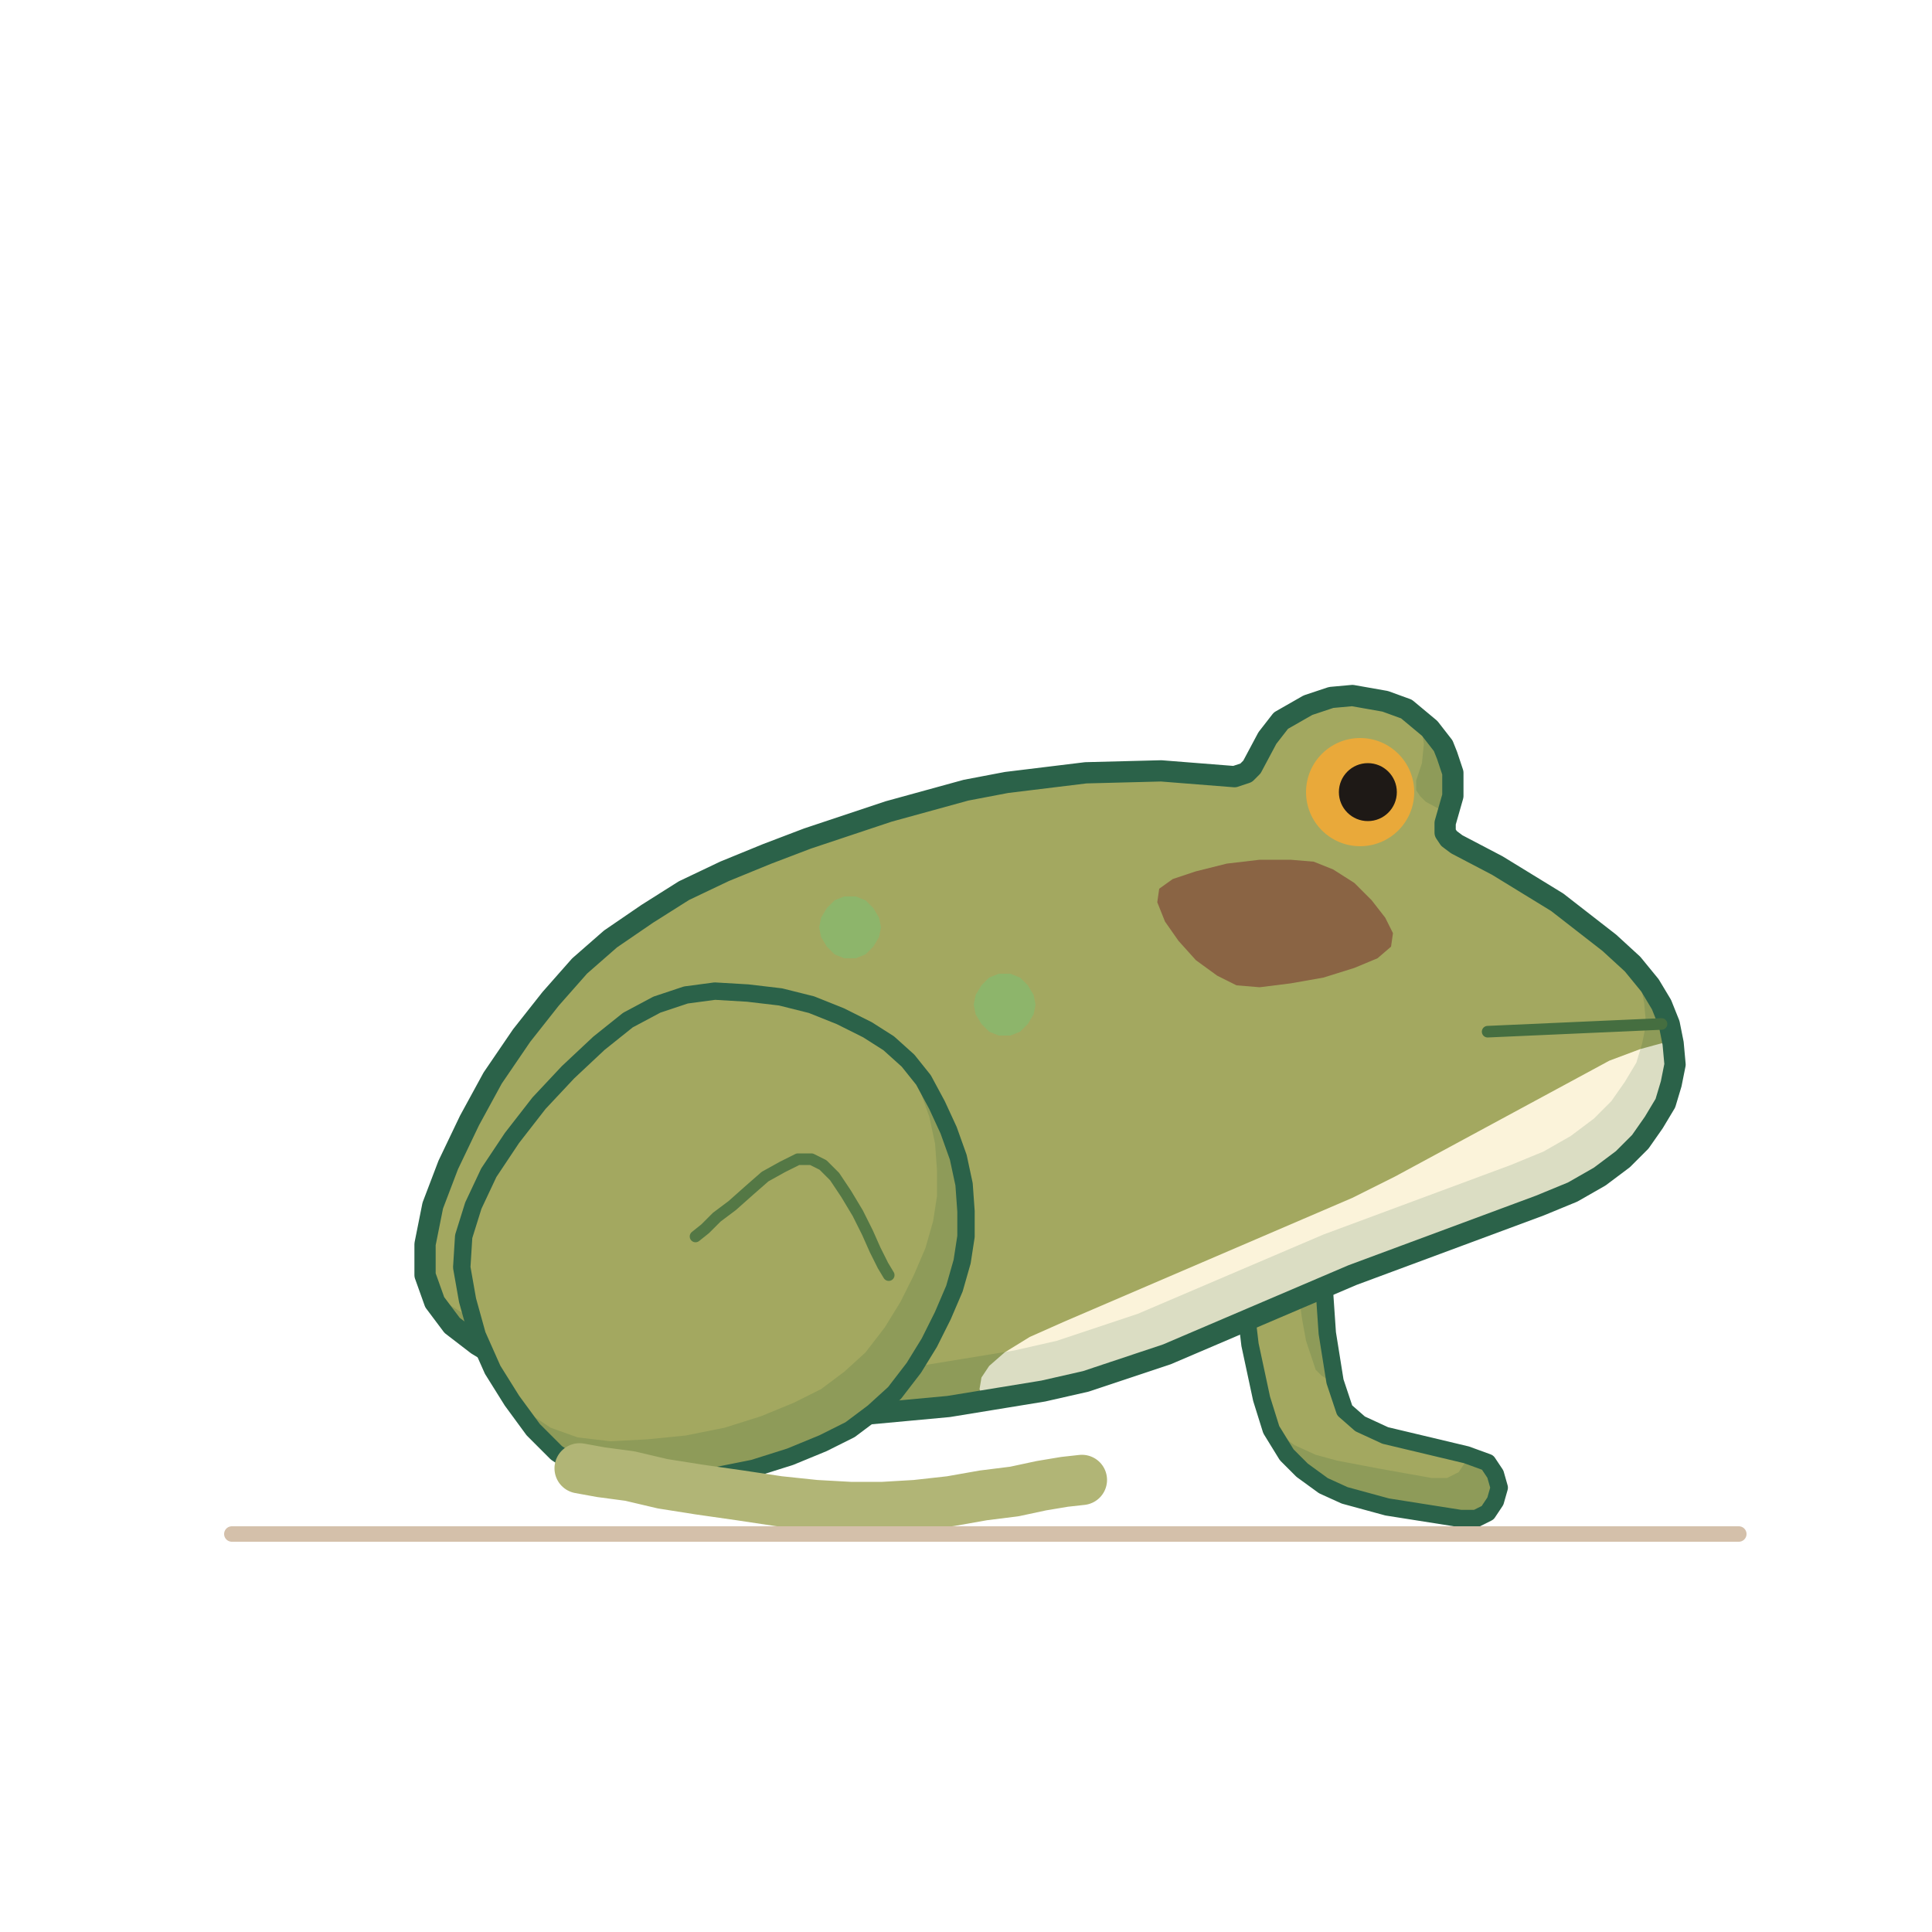
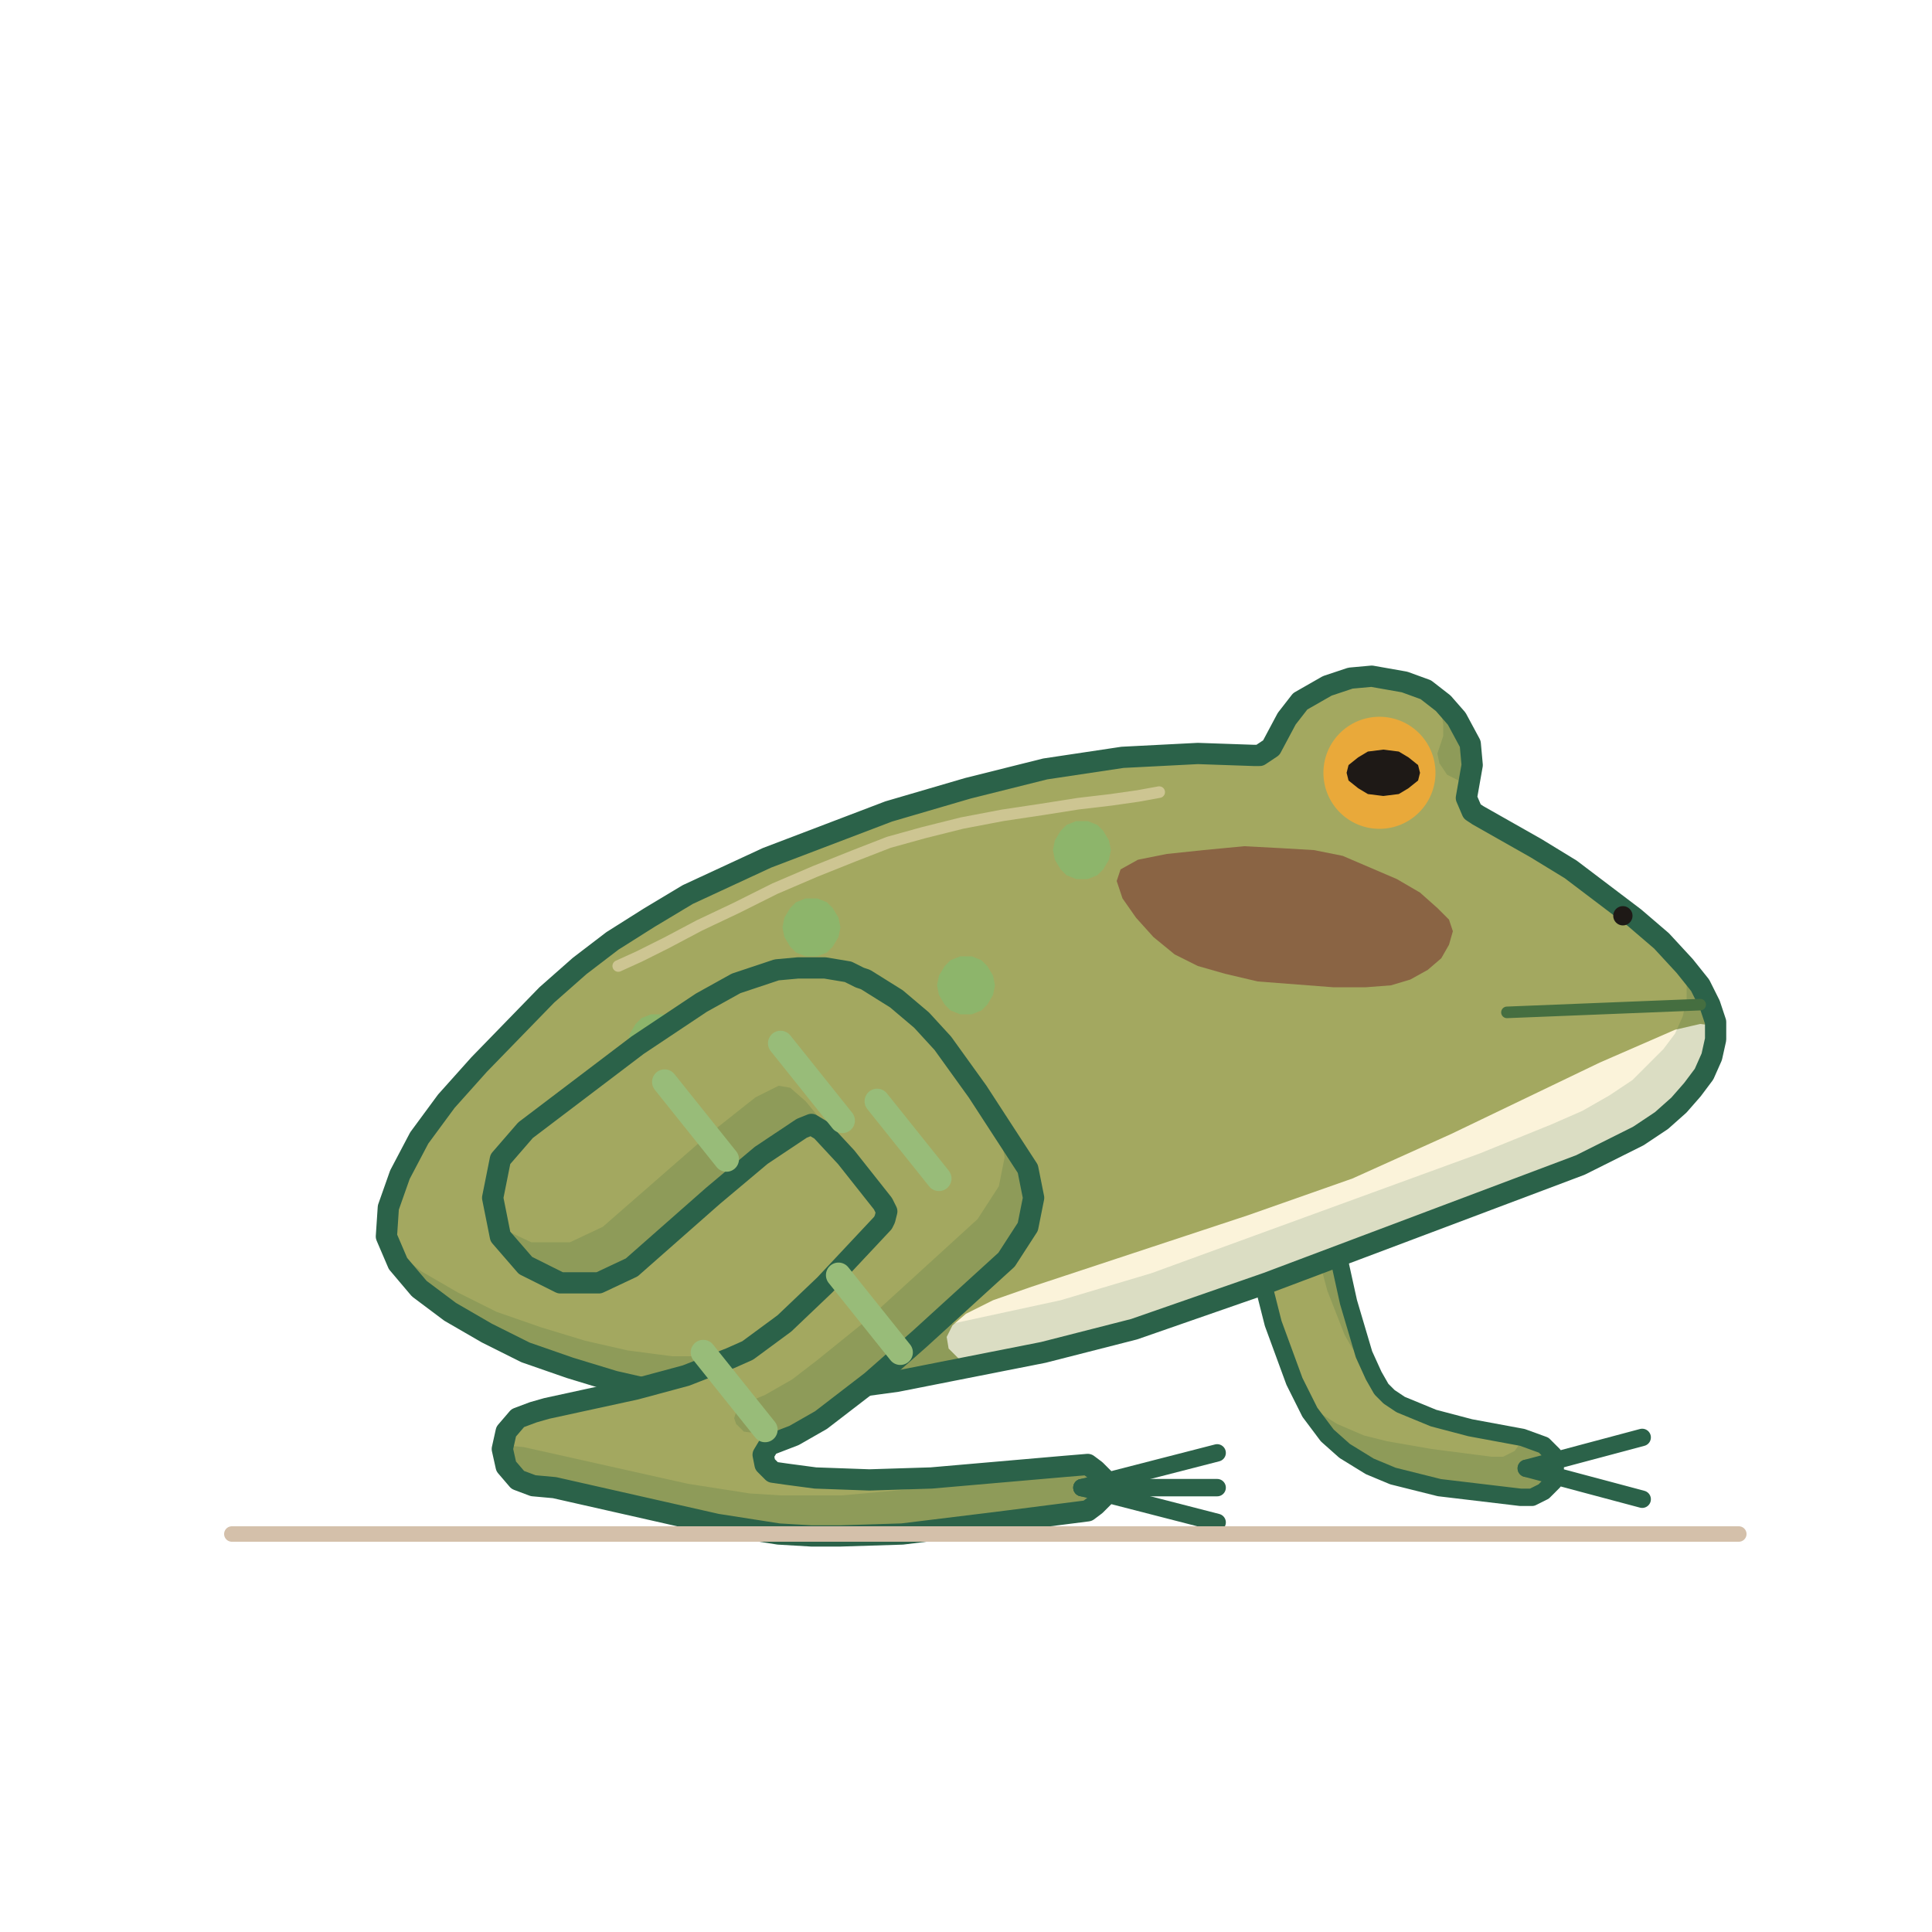
<svg xmlns="http://www.w3.org/2000/svg" width="100" height="100" viewBox="0 0 100 100">
  <g stroke-linecap="round" stroke-linejoin="round">
-     <path d="M68,61 L68.2,61.7 L68.7,69 L69.1,71.5 L69.6,73 L70.4,73.7 L71.7,74.3 L75.9,75.3 L77,75.7 L77.4,76.3 L77.6,77 L77.4,77.7 L77,78.3 L76.4,78.6 L75.6,78.6 L71.8,78 L69.6,77.4 L68.5,76.9 L67.4,76.1 L66.6,75.3 L65.8,74 L65.3,72.4 L64.7,69.6 L63.8,62 L64,61 L64.6,60.3 L65.5,59.9 L66.5,59.9 L67.4,60.3 Z" fill="#A3A860" stroke="none" />
-     <path d="M67.4,60.3 L68,61 L68.2,61.7 L68.5,67.6 L68.9,70.4 L69.2,71.7 L68.4,71.2 L68.1,70.9 L67.6,69.4 L67.4,68.3 L67,65.5 L66.7,60 Z" fill="#06472A" fill-opacity="0.13" stroke="none" />
-     <path d="M65.8,73.9 L67,74.8 L68.1,75.3 L69.2,75.6 L71.3,76 L74.1,76.5 L74.9,76.5 L75.5,76.2 L75.9,75.6 L76,75.3 L77,75.7 L77.4,76.3 L77.6,77 L77.4,77.7 L77,78.3 L76.4,78.6 L75.6,78.6 L71.8,78 L70.6,77.7 L69.6,77.4 L68.5,76.9 L67.4,76.1 L66.6,75.3 Z" fill="#06472A" fill-opacity="0.13" stroke="none" />
-     <path d="M68,61 L68.2,61.7 L68.7,69 L69.1,71.5 L69.6,73 L70.4,73.7 L71.7,74.3 L75.9,75.3 L77,75.7 L77.4,76.3 L77.6,77 L77.4,77.7 L77,78.3 L76.4,78.6 L75.6,78.6 L71.8,78 L69.6,77.4 L68.5,76.9 L67.4,76.1 L66.6,75.3 L65.8,74 L65.3,72.4 L64.7,69.6 L63.8,62 L64,61 L64.6,60.3 L65.5,59.9 L66.5,59.9 L67.4,60.3 Z" fill="none" stroke="#2B6249" stroke-width="0.9" />
-     <path d="M22,66 L22,64.4 L22.4,62.4 L23.2,60.3 L24.3,58 L25.5,55.8 L27,53.6 L28.5,51.7 L30,50 L31.6,48.6 L33.5,47.3 L35.4,46.1 L37.5,45.1 L39.7,44.2 L41.8,43.4 L46,42 L50,40.9 L52.1,40.5 L56.2,40 L60.1,39.9 L63.9,40.2 L64.2,40.1 L64.5,40 L64.8,39.7 L65.6,38.2 L66.3,37.3 L67.7,36.5 L68.9,36.1 L70,36 L71.7,36.3 L72.8,36.7 L74,37.7 L74.7,38.6 L74.9,39.1 L75.2,40 L75.2,41.2 L74.8,42.6 L74.8,43.1 L75,43.4 L75.4,43.7 L77.5,44.8 L80.6,46.7 L83.3,48.8 L84.5,49.9 L85.4,51 L86,52 L86.4,53 L86.6,54 L86.7,55.1 L86.5,56.1 L86.2,57.1 L85.6,58.1 L84.9,59.1 L84,60 L82.8,60.9 L81.4,61.7 L79.7,62.4 L70,66 L60.4,70.1 L56.2,71.5 L54,72 L49.1,72.8 L43.7,73.3 L38.5,73.4 L36.2,73.3 L34,73 L29.9,72 L28,71.3 L26.2,70.5 L24.7,69.6 L23.4,68.6 L22.5,67.4 Z" fill="#A3A860" stroke="none" />
-     <path d="M51.2,70.7 L52,70 L53.3,69.2 L55.1,68.4 L70,62 L72.2,60.9 L83.3,54.9 L84.9,54.3 L86,54 L86.6,54.1 L86.7,55.1 L86.5,56.1 L86.2,57.1 L85.6,58.2 L84.9,59.1 L84,60 L82.8,60.9 L81.4,61.7 L77.9,63.1 L70,66 L60.4,70.1 L56.2,71.5 L54,72 L51,72.5 L50.9,72.4 L50.7,71.9 L50.8,71.3 Z" fill="#FBF3DA" stroke="none" />
-     <path d="M22.5,67.3 L22.3,66.8 L23.2,67.5 L24.8,68.5 L26.6,69.3 L28.4,69.9 L32.5,70.9 L34.7,71.2 L37,71.3 L42.3,71.2 L47.6,70.7 L52.5,69.9 L54.7,69.4 L58.9,68 L68.5,63.9 L78.2,60.3 L79.9,59.6 L81.3,58.8 L82.5,57.9 L83.4,57 L84.1,56 L84.7,55 L85,54 L85.2,53 L85.1,51.9 L84.9,50.9 L84.6,50 L85.3,50.9 L86,52 L86.4,53 L86.6,54 L86.7,55.1 L86.5,56.1 L86.2,57.1 L85.6,58.1 L84.9,59.1 L84,60 L82.8,60.9 L81.4,61.7 L79.7,62.4 L70,66 L60.4,70.1 L56.2,71.5 L54,72 L49.1,72.8 L43.7,73.3 L38.5,73.4 L36.2,73.3 L34,73 L29.9,72 L28.1,71.4 L26.3,70.6 L24.7,69.6 L23.4,68.6 Z" fill="#06472A" fill-opacity="0.13" stroke="none" />
-     <path d="M74.9,42.1 L73.8,41.5 L73.5,41.2 L73.3,40.9 L73.3,40.4 L73.6,39.5 L73.7,38.5 L73.5,37.2 L74.4,38.2 L75.1,39.5 L75.2,40.6 L75.1,41.6 Z" fill="#06472A" fill-opacity="0.13" stroke="none" />
-     <path d="M22,66 L22,64.4 L22.4,62.4 L23.2,60.3 L24.3,58 L25.5,55.8 L27,53.6 L28.5,51.7 L30,50 L31.6,48.6 L33.5,47.3 L35.4,46.1 L37.5,45.1 L39.7,44.2 L41.8,43.4 L46,42 L50,40.9 L52.1,40.5 L56.2,40 L60.1,39.9 L63.9,40.2 L64.2,40.1 L64.5,40 L64.8,39.7 L65.6,38.2 L66.3,37.3 L67.7,36.5 L68.9,36.1 L70,36 L71.7,36.3 L72.8,36.7 L74,37.7 L74.7,38.6 L74.9,39.1 L75.2,40 L75.2,41.2 L74.8,42.6 L74.8,43.1 L75,43.4 L75.4,43.7 L77.5,44.8 L80.6,46.7 L83.3,48.8 L84.5,49.9 L85.4,51 L86,52 L86.4,53 L86.6,54 L86.7,55.1 L86.5,56.1 L86.2,57.1 L85.6,58.1 L84.9,59.1 L84,60 L82.8,60.9 L81.4,61.7 L79.7,62.4 L70,66 L60.4,70.1 L56.2,71.5 L54,72 L49.1,72.8 L43.7,73.3 L38.5,73.4 L36.2,73.3 L34,73 L29.9,72 L28,71.3 L26.2,70.5 L24.7,69.6 L23.4,68.6 L22.5,67.4 Z" fill="none" stroke="#2B6249" stroke-width="1.1" />
-     <path d="M59.9,46.7 L60,46 L60.7,45.5 L61.9,45.1 L63.5,44.7 L65.2,44.5 L66.8,44.5 L68,44.6 L69,45 L70.1,45.7 L71,46.6 L71.7,47.5 L72.1,48.3 L72,49 L71.3,49.6 L70.1,50.1 L68.5,50.6 L66.8,50.9 L65.2,51.1 L64,51 L63,50.5 L61.9,49.7 L61,48.7 L60.3,47.7 Z" fill="#8A6444" stroke="none" />
-     <path d="M37.5,53.5 L37.6,54 L37.5,54.5 L37.2,55 L36.8,55.4 L36.3,55.6 L35.7,55.6 L35.2,55.4 L34.8,55 L34.5,54.5 L34.4,54 L34.5,53.5 L34.8,53 L35.2,52.6 L35.7,52.4 L36.3,52.4 L36.8,52.6 L37.2,53 Z" fill="#8DB56B" stroke="none" />
-     <path d="M45.5,47.5 L45.6,48 L45.5,48.5 L45.2,49 L44.8,49.4 L44.3,49.6 L43.7,49.6 L43.2,49.4 L42.8,49 L42.5,48.5 L42.4,48 L42.5,47.5 L42.8,47 L43.2,46.6 L43.7,46.4 L44.3,46.4 L44.8,46.6 L45.2,47 Z" fill="#8DB56B" stroke="none" />
-     <path d="M53.5,51.5 L53.6,52 L53.5,52.5 L53.2,53 L52.8,53.4 L52.3,53.6 L51.7,53.6 L51.2,53.4 L50.8,53 L50.5,52.5 L50.4,52 L50.5,51.5 L50.8,51 L51.2,50.6 L51.7,50.4 L52.3,50.4 L52.8,50.6 L53.2,51 Z" fill="#8DB56B" stroke="none" />
-     <path d="M43.5,57.5 L43.6,58 L43.5,58.5 L43.2,59 L42.8,59.4 L42.3,59.6 L41.7,59.6 L41.2,59.4 L40.8,59 L40.5,58.5 L40.4,58 L40.5,57.5 L40.8,57 L41.2,56.6 L41.7,56.4 L42.3,56.4 L42.8,56.6 L43.2,57 Z" fill="#8DB56B" stroke="none" />
-     <path d="M24,64 L24.5,62.4 L25.3,60.7 L26.5,58.9 L27.9,57.1 L29.4,55.5 L31,54 L32.5,52.8 L34,52 L35.5,51.5 L37,51.3 L38.7,51.4 L40.4,51.6 L42,52 L43.5,52.6 L44.9,53.3 L46,54 L47,54.9 L47.8,55.9 L48.5,57.2 L49.1,58.5 L49.6,59.9 L49.9,61.3 L50,62.7 L50,64 L49.8,65.3 L49.4,66.7 L48.8,68.1 L48.1,69.5 L47.3,70.8 L46.3,72.1 L45.2,73.1 L44,74 L42.6,74.7 L40.9,75.4 L39,76 L37,76.4 L35,76.6 L33.1,76.7 L31.4,76.5 L30,76 L28.8,75.2 L27.6,74 L26.5,72.5 L25.5,70.9 L24.7,69.1 L24.2,67.3 L23.9,65.6 Z" fill="#A3A860" stroke="none" />
-     <path d="M26.1,71.9 L27.3,73.1 L28.5,73.9 L29.9,74.4 L31.6,74.6 L33.5,74.5 L35.5,74.3 L37.5,73.9 L39.4,73.3 L41.1,72.6 L42.5,71.9 L43.7,71 L44.8,70 L45.8,68.7 L46.6,67.4 L47.3,66 L47.9,64.6 L48.3,63.2 L48.5,61.9 L48.5,60.6 L48.4,59.2 L48.1,57.8 L47.6,56.4 L46.9,54.8 L47,54.9 L47.8,55.9 L48.5,57.2 L49.1,58.5 L49.6,59.9 L49.9,61.3 L50,62.7 L50,64 L49.8,65.3 L49.4,66.7 L48.8,68.1 L48.1,69.5 L47.3,70.8 L46.3,72.1 L45.2,73.1 L44,74 L42.6,74.7 L40.9,75.4 L39,76 L37,76.4 L35,76.6 L33.1,76.7 L31.4,76.5 L30,76 L28.8,75.2 L27.6,74 Z" fill="#06472A" fill-opacity="0.13" stroke="none" />
-     <path d="M24,64 L24.5,62.4 L25.3,60.7 L26.5,58.9 L27.9,57.1 L29.4,55.5 L31,54 L32.5,52.8 L34,52 L35.5,51.5 L37,51.3 L38.7,51.4 L40.4,51.6 L42,52 L43.5,52.6 L44.9,53.3 L46,54 L47,54.9 L47.8,55.9 L48.5,57.2 L49.1,58.5 L49.6,59.9 L49.9,61.3 L50,62.7 L50,64 L49.8,65.3 L49.4,66.7 L48.8,68.1 L48.1,69.5 L47.3,70.8 L46.3,72.1 L45.2,73.1 L44,74 L42.6,74.7 L40.9,75.4 L39,76 L37,76.4 L35,76.6 L33.1,76.7 L31.4,76.5 L30,76 L28.8,75.2 L27.6,74 L26.5,72.5 L25.5,70.9 L24.7,69.1 L24.2,67.3 L23.9,65.6 Z" fill="none" stroke="#2B6249" stroke-width="0.9" />
-     <path d="M30,76 L31.1,76.2 L32.6,76.4 L34.3,76.8 L36.2,77.1 L38.3,77.4 L40.3,77.7 L42.2,77.9 L44,78 L45.7,78 L47.4,77.9 L49.2,77.7 L50.9,77.4 L52.5,77.2 L53.9,76.9 L55.1,76.7 L56,76.6" fill="none" stroke="#B1B576" stroke-width="2.6" />
-     <path d="M30,76 L31.1,76.2 L32.6,76.4 L34.3,76.8 L36.2,77.1 L38.3,77.4 L40.3,77.7 L42.2,77.9 L44,78 L45.7,78 L47.4,77.9 L49.2,77.7 L50.9,77.4 L52.5,77.2 L53.9,76.9 L55.1,76.7 L56,76.6" fill="none" stroke="#2B6249" stroke-width="0" />
-     <path d="M36,64 L36.5,63.6 L37.1,63 L37.9,62.4 L38.8,61.6 L39.6,60.9 L40.5,60.4 L41.3,60 L42,60 L42.6,60.3 L43.2,60.9 L43.8,61.8 L44.4,62.8 L44.9,63.8 L45.3,64.7 L45.7,65.5 L46,66" fill="none" stroke="#547845" stroke-width="0.6" />
-     <circle cx="70.4" cy="41" r="2.8" fill="#E9A93A" />
-     <circle cx="70.8" cy="41" r="1.5" fill="#1E1916" />
-     <path d="M77,53.4 L86,53" fill="none" stroke="#456E40" stroke-width="0.6" />
+     <path d="M68,59 L68.3,60.3 L68.5,61.5 L69.8,67.4 L70.6,70.1 L71.1,71.2 L71.5,71.9 L71.9,72.3 L72.5,72.7 L74.2,73.4 L76.1,73.9 L78.8,74.4 L79.9,74.8 L80.4,75.3 L80.5,76 L80.4,76.7 L79.9,77.2 L79.3,77.5 L78.7,77.5 L74.5,77 L72.1,76.4 L70.9,75.9 L69.6,75.1 L68.7,74.3 L67.8,73.1 L67,71.5 L65.9,68.5 L63.9,60.6 L63.8,60 L64,59 L64.6,58.3 L65.5,57.9 L66.5,57.9 L67.4,58.3 Z" fill="#A3A860" stroke="none" />
+     <path d="M67.4,58.3 L68,59 L68.1,59.4 L69.8,67.4 L70.7,70.5 L70,69.8 L69.6,69.1 L68.7,66.8 L67.9,63.8 L66.8,58 Z" fill="#06472A" fill-opacity="0.13" stroke="none" />
+     <path d="M67.5,72.5 L68.1,73 L69.2,73.7 L70.6,74.3 L71.8,74.6 L74.1,75 L77.2,75.4 L77.8,75.4 L78.4,75.1 L78.9,74.4 L79.9,74.8 L80.4,75.3 L80.5,76 L80.4,76.7 L79.9,77.2 L79.3,77.5 L78.7,77.5 L74.5,77 L72.1,76.4 L70.9,75.9 L69.6,75.1 L68.7,74.3 Z" fill="#06472A" fill-opacity="0.13" stroke="none" />
+     <path d="M68,59 L68.3,60.3 L68.5,61.5 L69.8,67.4 L70.6,70.1 L71.1,71.2 L71.5,71.9 L71.9,72.3 L72.5,72.7 L74.2,73.4 L76.1,73.9 L78.8,74.4 L79.9,74.8 L80.4,75.3 L80.5,76 L80.4,76.7 L79.9,77.2 L79.3,77.5 L78.7,77.5 L74.5,77 L72.1,76.4 L70.9,75.9 L69.6,75.1 L68.7,74.3 L67.8,73.1 L67,71.5 L65.9,68.5 L63.9,60.6 L63.8,60 L64,59 L64.6,58.3 L65.5,57.9 L66.5,57.9 L67.4,58.3 Z" fill="none" stroke="#2B6249" stroke-width="0.9" />
+     <path d="M79,76 L85,74.4" fill="none" stroke="#2B6249" stroke-width="0.9" />
+     <path d="M79,76 L85,77.6" fill="none" stroke="#2B6249" stroke-width="0.9" />
+     <path d="M20,64 L20.1,62.5 L20.7,60.8 L21.7,58.9 L23.1,57 L24.8,55.1 L28.3,51.5 L30,50 L31.7,48.7 L33.6,47.5 L35.6,46.3 L39.7,44.4 L46,42 L50.1,40.8 L54.1,39.8 L58.1,39.2 L62,39 L64.9,39.1 L65.2,39.1 L65.8,38.7 L66.6,37.2 L67.3,36.3 L68.7,35.5 L69.9,35.1 L71,35 L72.7,35.3 L73.8,35.7 L74.7,36.4 L75.4,37.2 L76.1,38.5 L76.2,39.6 L75.9,41.3 L76.2,42 L76.5,42.2 L79.5,43.9 L81.3,45 L84.6,47.5 L86,48.7 L87.2,50 L88,51 L88.5,52 L88.8,52.9 L88.8,53.8 L88.6,54.7 L88.2,55.6 L87.6,56.4 L86.9,57.2 L86,58 L84.8,58.8 L81.8,60.3 L65.6,66.4 L58.7,68.8 L54,70 L46.4,71.5 L41.2,72.2 L38.6,72.3 L36.2,72.3 L34,72 L31.8,71.5 L29.5,70.8 L27.2,70 L25.2,69 L23.3,67.9 L21.7,66.7 L20.6,65.4 Z" fill="#A3A860" stroke="none" />
+     <path d="M49.3,68.6 L50,68 L51.4,67.3 L53.4,66.6 L64.6,62.9 L70,61 L75.1,58.7 L82.8,55 L86.7,53.3 L88,53 L88.8,53.1 L88.8,53.8 L88.6,54.7 L88.3,55.5 L87.6,56.4 L86.9,57.2 L86,58 L84.8,58.8 L83.4,59.6 L80,61.1 L63.4,67.3 L58.7,68.8 L56.4,69.4 L50.5,70.7 L49.6,70.3 L49.1,69.8 L49,69.2 Z" fill="#FBF3DA" stroke="none" />
+     <path d="M20.5,65.3 L20.3,64.6 L21.8,65.8 L23.7,66.9 L25.7,67.9 L28,68.7 L30.3,69.4 L32.5,69.9 L34.8,70.2 L37.1,70.2 L39.6,70.1 L42.3,69.8 L47.5,68.9 L54.9,67.3 L59.6,65.9 L76.6,59.7 L80.3,58.2 L81.9,57.5 L83.3,56.7 L84.5,55.9 L86.1,54.3 L86.7,53.5 L87.1,52.6 L87.3,51.7 L87.3,50.8 L86.9,49.6 L88,51 L88.5,52 L88.8,52.9 L88.8,53.8 L88.6,54.7 L88.2,55.6 L87.6,56.4 L86.9,57.2 L86,58 L84.8,58.8 L81.8,60.3 L78.1,61.8 L61.1,68 L56.4,69.4 L49,71 L43.8,71.9 L41.1,72.2 L38.6,72.3 L36.3,72.3 L34,72 L31.8,71.5 L29.5,70.8 L27.3,70 L25.2,69 L23.3,67.9 L21.7,66.7 Z" fill="#06472A" fill-opacity="0.13" stroke="none" />
+     <path d="M76.1,40.7 L74.9,40.1 L74.5,39.5 L74.4,39 L74.7,38.1 L74.7,37.5 L74.5,36.2 L75.4,37.1 L75.9,38.1 L76.1,38.6 L76.2,39.6 Z" fill="#06472A" fill-opacity="0.13" stroke="none" />
+     <path d="M20,64 L20.1,62.5 L20.7,60.8 L21.7,58.9 L23.1,57 L24.8,55.1 L28.3,51.5 L30,50 L31.7,48.7 L33.6,47.5 L35.6,46.3 L39.7,44.4 L46,42 L50.1,40.8 L54.1,39.8 L58.1,39.2 L62,39 L64.9,39.1 L65.2,39.1 L65.8,38.7 L66.6,37.2 L67.3,36.3 L68.7,35.5 L69.9,35.1 L71,35 L72.7,35.3 L73.8,35.7 L74.7,36.4 L75.4,37.2 L76.1,38.5 L76.2,39.6 L75.9,41.3 L76.2,42 L76.5,42.2 L79.5,43.9 L81.3,45 L84.6,47.5 L86,48.7 L87.2,50 L88,51 L88.5,52 L88.8,52.9 L88.8,53.8 L88.6,54.7 L88.2,55.6 L87.6,56.4 L86.9,57.2 L86,58 L84.8,58.8 L81.8,60.3 L65.6,66.4 L58.7,68.8 L54,70 L46.4,71.5 L41.2,72.2 L38.6,72.3 L36.2,72.3 L34,72 L31.8,71.5 L29.5,70.8 L27.2,70 L25.2,69 L23.3,67.9 L21.7,66.7 L20.6,65.4 Z" fill="none" stroke="#2B6249" stroke-width="1.1" />
+     <path d="M57.8,45.6 L58,45 L58.9,44.5 L60.4,44.2 L62.3,44 L64.4,43.8 L66.3,43.9 L68,44 L69.5,44.3 L70.9,44.9 L72.3,45.5 L73.5,46.2 L74.4,47 L75,47.6 L75.2,48.2 L75,48.9 L74.6,49.6 L73.9,50.2 L73,50.7 L72,51 L70.7,51.1 L69,51.1 L65.1,50.8 L63.4,50.4 L62,50 L60.8,49.4 L59.7,48.5 L58.8,47.5 L58.1,46.5 Z" fill="#8A6444" stroke="none" />
+     <path d="M35.4,53.5 L35.5,54 L35.4,54.5 L35.1,55 L34.8,55.3 L34.3,55.5 L33.7,55.5 L33.2,55.3 L32.9,55 L32.6,54.5 L32.5,54 L32.6,53.5 L32.9,53 L33.2,52.7 L33.7,52.5 L34.3,52.5 L34.8,52.7 L35.1,53 Z" fill="#8DB56B" stroke="none" />
+     <path d="M43.4,47.5 L43.5,48 L43.4,48.5 L43.1,49 L42.8,49.3 L42.3,49.5 L41.7,49.5 L41.2,49.3 L40.9,49 L40.6,48.5 L40.5,48 L40.6,47.5 L40.9,47 L41.2,46.7 L41.7,46.5 L42.3,46.5 L42.8,46.7 L43.1,47 Z" fill="#8DB56B" stroke="none" />
+     <path d="M51.4,50.5 L51.5,51 L51.4,51.5 L51.1,52 L50.8,52.3 L50.3,52.5 L49.7,52.5 L49.2,52.3 L48.9,52 L48.6,51.5 L48.5,51 L48.6,50.5 L48.9,50 L49.2,49.7 L49.7,49.5 L50.3,49.5 L50.8,49.7 L51.1,50 Z" fill="#8DB56B" stroke="none" />
+     <path d="M41.4,57.5 L41.5,58 L41.4,58.5 L41.1,59 L40.8,59.3 L40.3,59.5 L39.7,59.5 L39.2,59.3 L38.9,59 L38.6,58.5 L38.5,58 L38.6,57.5 L38.9,57 L39.2,56.7 L39.7,56.5 L40.3,56.5 L40.8,56.7 L41.1,57 Z" fill="#8DB56B" stroke="none" />
+     <path d="M57.4,43.5 L57.5,44 L57.4,44.5 L57.1,45 L56.8,45.3 L56.3,45.5 L55.7,45.5 L55.2,45.3 L54.9,45 L54.6,44.5 L54.5,44 L54.6,43.5 L54.9,43 L55.2,42.7 L55.7,42.5 L56.3,42.5 L56.8,42.7 L57.1,43 Z" fill="#8DB56B" stroke="none" />
+     <path d="M32,50 L33.1,49.5 L34.5,48.8 L36.2,47.9 L38.1,47 L40.1,46 L42.2,45.1 L44.2,44.3 L46,43.6 L47.8,43.1 L49.8,42.6 L51.9,42.2 L53.9,41.9 L55.8,41.6 L57.5,41.4 L58.9,41.2 L60,41" fill="none" stroke="#CDC592" stroke-width="0.6" />
+     <path d="M25.5,62 L25.9,60 L27.2,58.5 L33,54.1 L36.3,51.9 L38.1,50.9 L40.2,50.2 L41.3,50.1 L42.7,50.1 L43.9,50.3 L44.5,50.6 L44.8,50.7 L46.4,51.7 L47.7,52.8 L48.8,54 L50.6,56.5 L53.2,60.5 L53.5,62 L53.2,63.5 L52.1,65.2 L47.6,69.3 L45.1,71.5 L42.5,73.5 L41.1,74.3 L39.8,74.8 L39.5,75.3 L39.6,75.8 L40,76.2 L40.7,76.3 L42.2,76.5 L45,76.6 L48.2,76.5 L55.1,75.9 L56.3,75.8 L56.7,76.1 L57.1,76.5 L57.2,77 L57.1,77.5 L56.7,77.9 L56.3,78.2 L51.6,78.8 L46.7,79.4 L43.5,79.5 L42,79.5 L40.3,79.4 L37.1,78.9 L28.7,77 L27.6,76.9 L26.8,76.6 L26.2,75.9 L26,75 L26.2,74.1 L26.8,73.4 L27.6,73.1 L28.3,72.9 L32.9,71.9 L35.5,71.2 L37.8,70.3 L38.7,69.9 L40.6,68.5 L42.7,66.5 L45.7,63.3 L45.8,63.1 L45.9,62.7 L45.7,62.3 L43.8,59.9 L42.5,58.5 L42,58.2 L41.5,58.4 L39.4,59.8 L36.9,61.9 L32.7,65.6 L31,66.4 L29,66.4 L27.2,65.5 L25.9,64 Z" fill="#A3A860" stroke="none" />
+     <path d="M25.9,63.9 L25.8,63.5 L27.5,64.3 L29.5,64.3 L31.2,63.5 L36.7,58.7 L39.1,56.8 L40.3,56.2 L40.9,56.3 L41.7,57 L43.1,58.7 L44.2,60.2 L44.4,60.5 L43.2,59.1 L42.4,58.4 L42.1,58.3 L41.6,58.3 L40.6,58.9 L38.2,60.8 L32.7,65.6 L31,66.4 L29,66.4 L27.2,65.5 Z" fill="#06472A" fill-opacity="0.13" stroke="none" />
+     <path d="M26,74.8 L27.1,74.9 L35.6,76.8 L38.8,77.3 L40.4,77.4 L43.6,77.4 L46.9,77.1 L54.6,76.1 L55.2,75.8 L55.9,75.8 L56.3,75.8 L56.7,76.1 L57.1,76.5 L57.2,77 L57.1,77.5 L56.8,77.9 L56.3,78.2 L50,79 L46.8,79.4 L43.5,79.5 L41.9,79.5 L40.3,79.4 L37.1,78.9 L28.7,77 L27.6,76.9 L26.8,76.6 L26.2,75.9 Z" fill="#06472A" fill-opacity="0.13" stroke="none" />
+     <path d="M40.7,74.4 L38.5,74.1 L38.3,73.9 L38.1,73.7 L38,73.4 L38.1,73.1 L38.4,72.7 L39.6,72.2 L41,71.4 L42.3,70.4 L44.9,68.3 L50.6,63.1 L51.7,61.4 L52,59.9 L51.7,58.4 L49.2,54.5 L50.6,56.5 L53.2,60.5 L53.5,62 L53.2,63.5 L52.1,65.2 L46.4,70.4 L43.8,72.5 L42.5,73.5 Z" fill="#06472A" fill-opacity="0.13" stroke="none" />
+     <path d="M25.5,62 L25.9,60 L27.2,58.5 L33,54.1 L36.3,51.9 L38.1,50.9 L40.2,50.2 L41.3,50.1 L42.7,50.1 L43.9,50.3 L44.5,50.6 L44.8,50.7 L46.4,51.7 L47.7,52.8 L48.8,54 L50.6,56.5 L53.2,60.5 L53.5,62 L53.2,63.5 L52.1,65.2 L47.6,69.3 L45.1,71.5 L42.5,73.5 L41.1,74.3 L39.8,74.8 L39.5,75.3 L39.6,75.8 L40,76.2 L40.7,76.3 L42.2,76.5 L45,76.6 L48.2,76.5 L55.1,75.9 L56.3,75.8 L56.7,76.1 L57.1,76.5 L57.2,77 L57.1,77.5 L56.7,77.9 L56.3,78.2 L51.6,78.8 L46.7,79.4 L43.5,79.5 L42,79.5 L40.3,79.4 L37.1,78.9 L28.7,77 L27.6,76.9 L26.8,76.6 L26.2,75.9 L26,75 L26.2,74.1 L26.8,73.4 L27.6,73.1 L28.3,72.9 L32.9,71.9 L35.5,71.2 L37.8,70.3 L38.7,69.9 L40.6,68.5 L42.7,66.5 L45.7,63.3 L45.8,63.1 L45.9,62.7 L45.7,62.3 L43.8,59.9 L42.5,58.5 L42,58.2 L41.5,58.4 L39.4,59.8 L36.9,61.9 L32.7,65.6 L31,66.4 L29,66.4 L27.2,65.5 L25.9,64 Z" fill="none" stroke="#2B6249" stroke-width="1.1" />
+     <path d="M34.4,56 L37.6,60" fill="none" stroke="#98BC79" stroke-width="1.3" />
+     <path d="M40.4,54 L43.6,58" fill="none" stroke="#98BC79" stroke-width="1.3" />
+     <path d="M45.4,57 L48.6,61" fill="none" stroke="#98BC79" stroke-width="1.3" />
+     <path d="M43.4,66 L46.6,70" fill="none" stroke="#98BC79" stroke-width="1.3" />
+     <path d="M36.4,70 L39.6,74" fill="none" stroke="#98BC79" stroke-width="1.3" />
+     <path d="M56,77 L63,75.2" fill="none" stroke="#2B6249" stroke-width="0.9" />
+     <path d="M56,77 L63,77" fill="none" stroke="#2B6249" stroke-width="0.9" />
+     <path d="M56,77 L63,78.8" fill="none" stroke="#2B6249" stroke-width="0.9" />
+     <circle cx="71.4" cy="40" r="2.9" fill="#E9A93A" />
+     <path d="M73.5,40 L73.4,40.4 L72.9,40.8 L72.4,41.1 L71.6,41.2 L70.8,41.1 L70.3,40.8 L69.8,40.4 L69.7,40 L69.8,39.6 L70.3,39.2 L70.8,38.9 L71.6,38.8 L72.4,38.9 L72.9,39.2 L73.4,39.6 Z" fill="#1E1916" stroke="none" />
+     <path d="M78,52.4 L88,52" fill="none" stroke="#456E40" stroke-width="0.6" />
+     <circle cx="84" cy="47.4" r="0.5" fill="#1E1916" />
    <path d="M12,79.4 L90,79.4" fill="none" stroke="#D4C0AA" stroke-width="0.8" />
  </g>
</svg>
